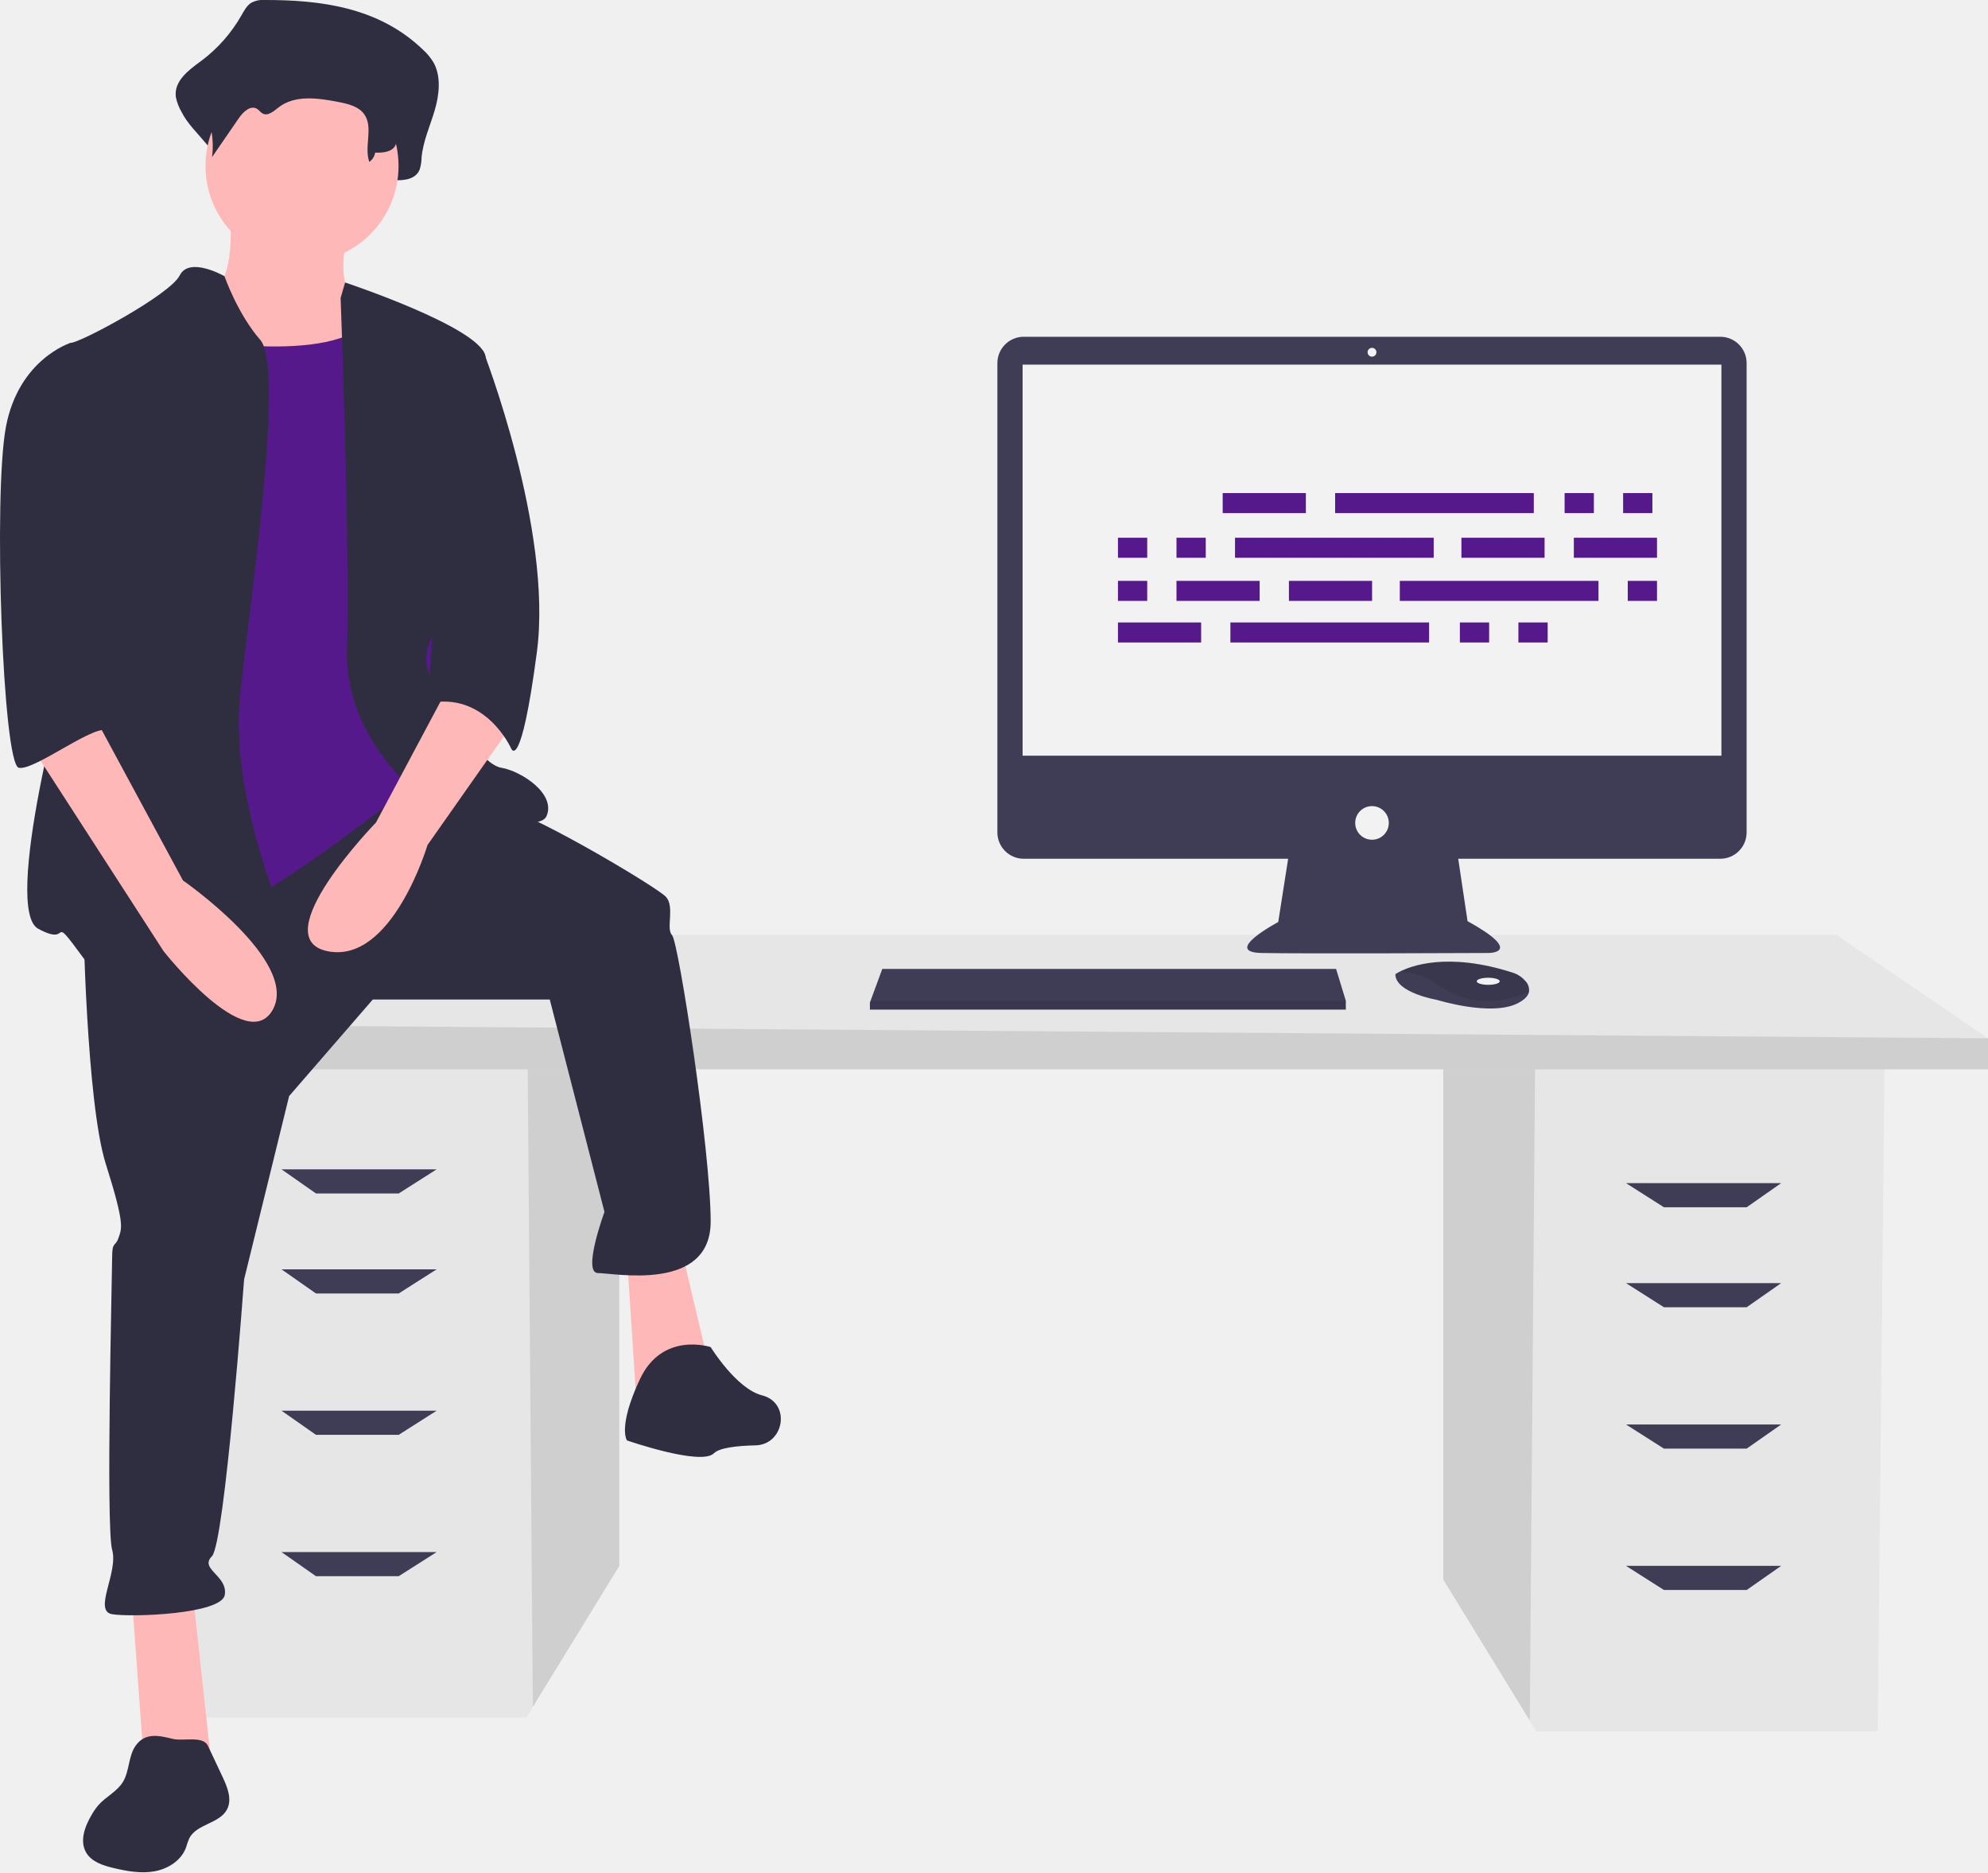
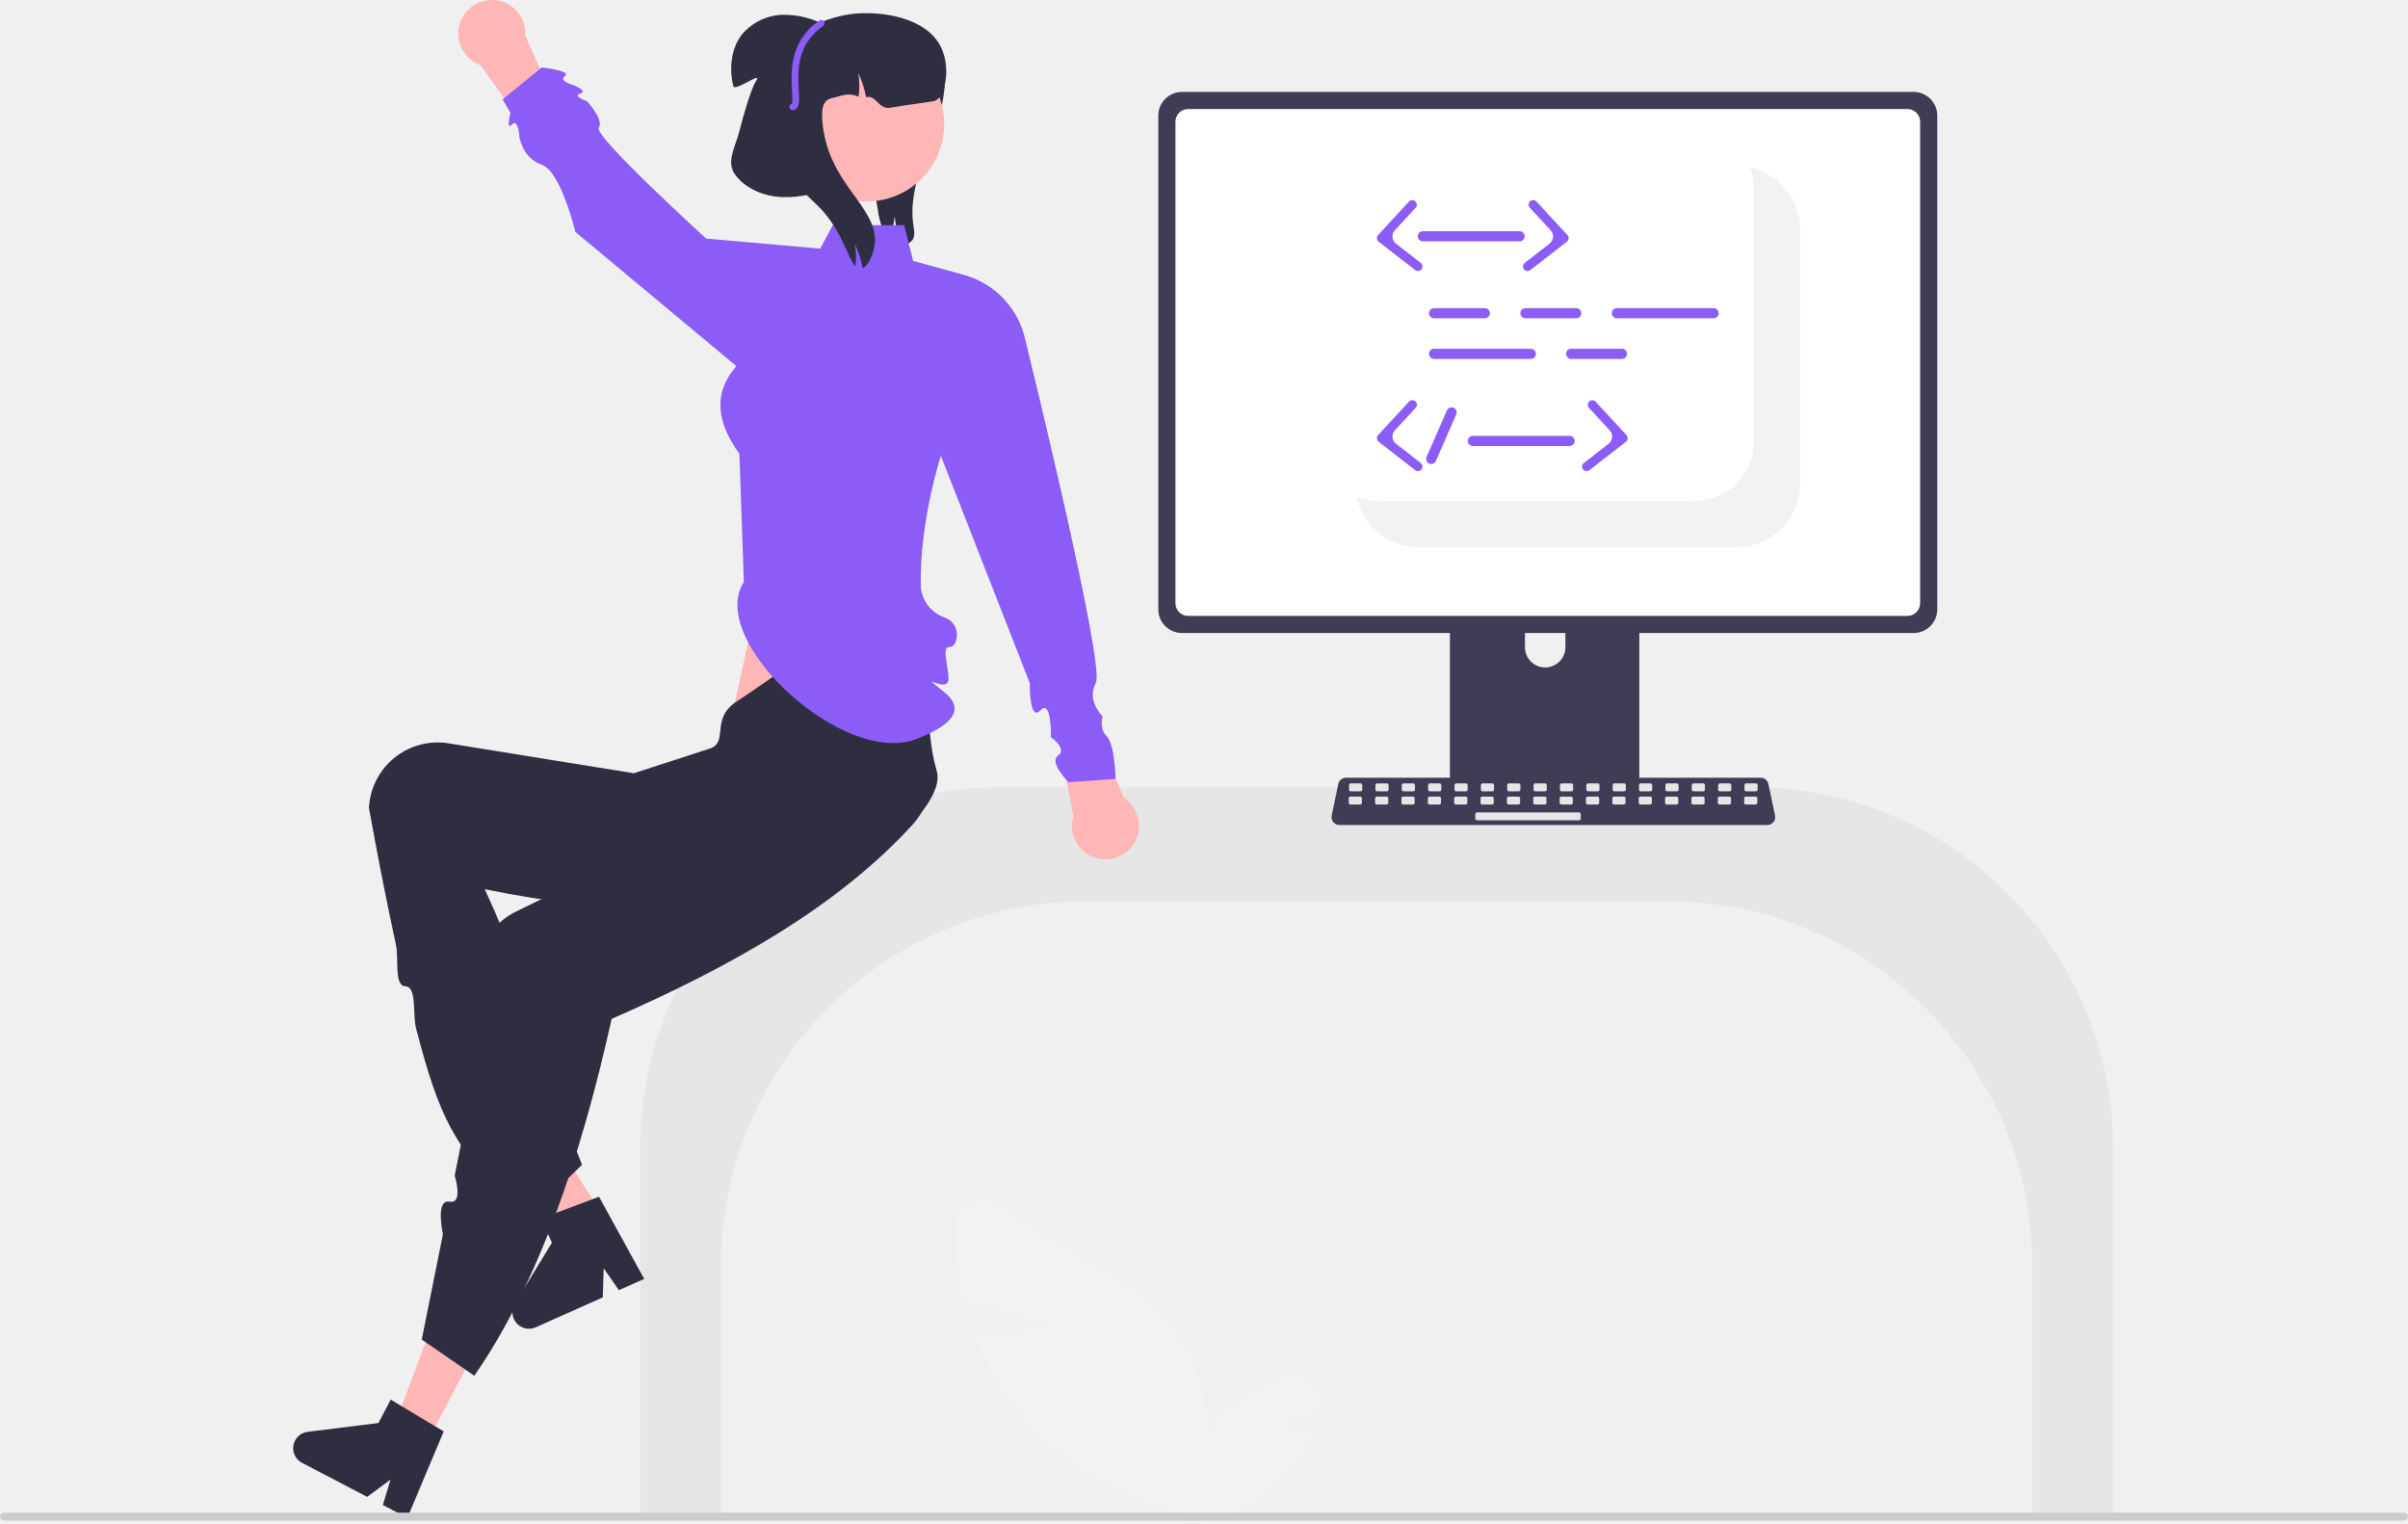
- <svg xmlns="http://www.w3.org/2000/svg" id="b52d7e2d-d80f-4111-b6ed-d15502ee1edd" width="711.188" height="669.683" data-name="Layer 1" viewBox="0 0 711.188 669.683">
-   <polygon fill="#e6e6e6" points="516.326 380.018 516.326 565.013 547.27 615.443 549.625 619.279 671.722 619.279 674.189 380.018 516.326 380.018" />
-   <polygon points="516.326 380.018 516.326 565.013 547.27 615.443 549.169 380.018 516.326 380.018" opacity=".1" />
-   <polygon fill="#e6e6e6" points="221.566 375.084 221.566 560.08 190.622 610.51 188.267 614.345 66.17 614.345 63.703 375.084 221.566 375.084" />
-   <polygon points="221.566 375.084 221.566 560.08 190.622 610.51 188.723 375.084 221.566 375.084" opacity=".1" />
-   <polygon fill="#e6e6e6" points="711.188 371.385 711.188 382.484 47.67 382.484 47.67 366.451 109.335 334.385 656.923 334.385 711.188 371.385" />
-   <polygon points="711.188 371.385 711.188 382.484 47.67 382.484 47.67 366.451 711.188 371.385" opacity=".1" />
-   <polygon fill="#3f3d56" points="142.635 426.883 113.035 426.883 100.702 418.25 156.201 418.25 142.635 426.883" />
-   <polygon fill="#3f3d56" points="142.635 462.649 113.035 462.649 100.702 454.016 156.201 454.016 142.635 462.649" />
-   <polygon fill="#3f3d56" points="142.635 513.215 113.035 513.215 100.702 504.581 156.201 504.581 142.635 513.215" />
-   <polygon fill="#3f3d56" points="142.635 563.78 113.035 563.78 100.702 555.147 156.201 555.147 142.635 563.78" />
-   <polygon fill="#3f3d56" points="595.257 431.816 624.857 431.816 637.19 423.183 581.691 423.183 595.257 431.816" />
-   <polygon fill="#3f3d56" points="595.257 467.582 624.857 467.582 637.19 458.949 581.691 458.949 595.257 467.582" />
-   <polygon fill="#3f3d56" points="595.257 518.148 624.857 518.148 637.19 509.515 581.691 509.515 595.257 518.148" />
-   <polygon fill="#3f3d56" points="595.257 568.713 624.857 568.713 637.19 560.08 581.691 560.08 595.257 568.713" />
-   <path fill="#3f3d56" d="M859.82,235.615H610.634a9.423,9.423,0,0,0-9.424,9.424V412.897a9.423,9.423,0,0,0,9.424,9.424h94.593l-3.544,22.626s-20.253,10.759-6.013,11.076,81.328,0,81.328,0,12.974,0-7.595-11.392l-3.334-22.31h93.75a9.423,9.423,0,0,0,9.424-9.424V245.039A9.423,9.423,0,0,0,859.82,235.615Z" transform="translate(-244.406 -115.1587)" />
-   <rect width="249.996" height="139.871" x="365.823" y="130.424" fill="#f2f2f2" />
-   <circle cx="490.821" cy="125.994" r="1.582" fill="#f2f2f2" />
-   <circle cx="490.821" cy="294.346" r="6.013" fill="#f2f2f2" />
-   <polygon fill="#3f3d56" points="481.452 357.952 481.452 361.117 311.202 361.117 311.202 358.585 311.436 357.952 315.632 346.56 477.971 346.56 481.452 357.952" />
-   <path fill="#3f3d56" d="M791.376,470.013c-.31,1.326-1.481,2.725-4.127,4.047-9.493,4.747-28.797-1.266-28.797-1.266s-14.873-2.532-14.873-9.177a11.866,11.866,0,0,1,1.304-.775c3.991-2.112,17.225-7.322,40.691.221a9.786,9.786,0,0,1,4.46,2.923A4.667,4.667,0,0,1,791.376,470.013Z" transform="translate(-244.406 -115.1587)" />
-   <path d="M791.376,470.013c-11.62,4.452-21.977,4.785-32.607-2.598a23.343,23.343,0,0,0-13.886-4.573c3.991-2.112,17.225-7.322,40.691.221a9.786,9.786,0,0,1,4.46,2.923A4.667,4.667,0,0,1,791.376,470.013Z" opacity=".1" transform="translate(-244.406 -115.1587)" />
-   <ellipse cx="532.4" cy="350.99" fill="#f2f2f2" rx="4.114" ry="1.266" />
-   <polygon points="481.452 357.952 481.452 361.117 311.202 361.117 311.202 358.585 311.436 357.952 481.452 357.952" opacity=".1" />
-   <path fill="#2f2e41" d="M339.068,115.159a8.554,8.554,0,0,0-4.961,1.108c-1.476,1.011-2.406,2.782-3.356,4.429a52.986,52.986,0,0,1-14.434,16.305c-4.289,3.142-9.742,7.06-9.008,12.853a17.372,17.372,0,0,0,2.091,5.426c3.957,7.987,14.754,14.159,13.692,23.273,3.931-6.581-1.327-9.835,2.604-16.416,1.872-3.134,5.124-6.672,7.951-4.704.946.659,1.568,1.841,2.553,2.419,2.351,1.38,4.853-1.258,6.934-3.126,7.177-6.443,17.383-4.755,26.314-2.747,4.216.948,8.847,2.191,11.34,6.221,3.277,5.298-3.113,11.02-4.728,17.01a3.264,3.264,0,0,0,3.503,4.062c2.68-.264,5.854-.481,6.013-1.657,3.372.12,7.503-.262,8.947-3.772a14.762,14.762,0,0,0,.693-4.293c.53-5.897,3.033-11.277,4.691-16.89s2.379-12.191-.419-17.167a19.864,19.864,0,0,0-3.666-4.456C379.94,117.67,359.063,115.136,339.068,115.159Z" transform="translate(-244.406 -115.1587)" />
-   <path fill="#ffb8b8" d="M326.544,190.064s3.453,28.778-9.209,31.081,11.511,41.441,11.511,41.441l57.557,6.907-13.814-46.045s-9.209-3.453-3.453-26.476S326.544,190.064,326.544,190.064Z" transform="translate(-244.406 -115.1587)" />
-   <polygon fill="#ffb8b8" points="47.028 569.318 51.633 632.631 75.806 632.631 68.9 569.318 47.028 569.318" />
-   <polygon fill="#ffb8b8" points="224.303 449.6 227.756 502.552 254.233 491.041 243.872 447.298 224.303 449.6" />
-   <path fill="#2f2e41" d="M274.167,442.738s1.151,66.766,8.058,88.637,5.756,23.023,4.605,26.476-2.302,1.151-2.302,6.907-2.302,96.695,0,104.753-6.907,21.872,0,23.023,39.139,0,40.29-6.907-9.209-9.209-4.605-13.814,11.511-98.998,11.511-98.998l16.116-65.615,29.93-34.534H441.082l19.569,75.975s-8.058,21.872-2.302,21.872,40.29,6.907,40.29-18.418S487.127,451.947,484.825,449.645s1.151-10.36-2.302-13.814-43.743-27.627-58.708-32.232S387.857,393.515,387.857,393.515Z" transform="translate(-244.406 -115.1587)" />
-   <path fill="#2f2e41" d="M498.639,596.991s-17.267-5.756-25.325,11.511-4.605,21.872-4.605,21.872,26.476,9.209,31.081,4.605c2.003-2.003,8.365-2.699,14.913-2.846,9.973-.224,12.626-14.333,3.207-17.619q-.421-.147-.853-.255C507.848,611.955,498.639,596.991,498.639,596.991Z" transform="translate(-244.406 -115.1587)" />
-   <circle cx="108.038" cy="59.365" r="34.534" fill="#ffb8b8" />
-   <path fill="#55198b" d="M307.55,235.534s56.406,11.511,70.219-6.907,19.569,51.801,19.569,51.801l6.907,73.673-10.36,40.29s-54.103,43.743-71.37,47.197-43.743,5.756-43.743,5.756,8.058-127.776,8.058-130.078S307.55,235.534,307.55,235.534Z" transform="translate(-244.406 -115.1587)" />
-   <path fill="#2f2e41" d="M324.704,213.945s-12.55-7.189-16.003-.282S273.016,237.836,269.562,237.836s6.907,95.544,2.302,107.056S245.389,440.436,258.051,447.343s3.453-6.907,16.116,10.36,74.824,17.267,78.277,10.36-27.627-58.708-21.872-107.056,14.965-115.114,6.907-124.323S324.704,213.945,324.704,213.945Z" transform="translate(-244.406 -115.1587)" />
-   <path fill="#2f2e41" d="M366.258,221.72l1.603-5.518s47.895,15.878,50.198,26.238,1.151,82.882-6.907,88.637-19.569,14.965-11.511,28.778,17.267,28.778,24.174,29.93,19.569,9.209,16.116,17.267-44.894-6.907-44.894-6.907-27.627-20.72-26.476-52.952S366.258,221.72,366.258,221.72Z" transform="translate(-244.406 -115.1587)" />
-   <path fill="#ffb8b8" d="M406.548,357.554l-27.627,51.801s-40.29,41.441-17.267,46.045,35.685-37.987,35.685-37.987l29.93-42.592Z" transform="translate(-244.406 -115.1587)" />
-   <path fill="#2f2e41" d="M340.75,124.195a7.838,7.838,0,0,0-4.039.783,9.413,9.413,0,0,0-2.732,3.131,39.773,39.773,0,0,1-11.75,11.524c-3.491,2.221-7.93,4.99-7.333,9.084a11.359,11.359,0,0,0,1.702,3.835,30.163,30.163,0,0,1,3.665,18.801l9.6-13.954c1.524-2.215,4.171-4.715,6.472-3.324.77.466,1.276,1.301,2.078,1.71,1.914.975,3.95-.889,5.644-2.21,5.842-4.554,14.15-3.361,21.421-1.942,3.432.67,7.202,1.549,9.231,4.397,3.372,4.733-.149,11.572,1.819,17.04a5.023,5.023,0,0,0,2.079-3.317c2.745.085,6.107-.185,7.283-2.666a9.188,9.188,0,0,0,.564-3.034c.432-4.168,2.469-7.971,3.819-11.938s1.937-8.616-.341-12.133a14.681,14.681,0,0,0-2.984-3.149C374.022,125.97,357.027,124.178,340.75,124.195Z" transform="translate(-244.406 -115.1587)" />
-   <path fill="#2f2e41" d="M406.548,237.836l10.725,2.847s24.96,63.919,19.204,107.662-9.209,34.534-9.209,34.534-9.209-20.72-29.93-16.116Z" transform="translate(-244.406 -115.1587)" />
-   <path fill="#2f2e41" d="M293.029,739.422c-2.776,3.772-2.219,9.165-4.678,13.151-2.131,3.455-6.148,5.267-8.814,8.329a22.326,22.326,0,0,0-2.266,3.26c-2.473,4.143-4.483,9.452-2.048,13.616,1.959,3.35,6.078,4.66,9.855,5.552,4.774,1.128,9.734,2.031,14.564,1.169s9.549-3.819,11.271-8.412a32.5,32.5,0,0,1,1.205-3.401c2.617-5.153,10.827-5.209,13.506-10.33,1.875-3.584.151-7.916-1.571-11.576l-5.261-11.177c-1.746-3.709-8.824-1.576-12.513-2.465C301.465,735.978,296.491,734.701,293.029,739.422Z" transform="translate(-244.406 -115.1587)" />
-   <path fill="#ffb8b8" d="M254.598,380.577l48.348,74.824s29.93,37.987,39.139,20.72-32.232-46.045-32.232-46.045L278.772,372.519Z" transform="translate(-244.406 -115.1587)" />
-   <path fill="#2f2e41" d="M278.772,240.138,269.562,237.836s-18.418,5.756-23.023,29.93-1.151,120.869,4.605,122.02,28.427-16.837,32.056-13.023-7.882-15.756-4.429-26.116S278.772,240.138,278.772,240.138Z" transform="translate(-244.406 -115.1587)" />
-   <g id="f3c2397c-d780-4cc6-97d8-1503d8277a2c" data-name="Group 13">
-     <rect id="ad41612f-86f7-46b2-a964-3a5da7bcf3cf" width="29.752" height="7.163" x="437.407" y="176.363" fill="#55198b" data-name="Rectangle 55" />
-     <rect id="b9a0b375-cc2a-4c59-8850-661af54e4f62" width="10.468" height="7.163" x="559.722" y="176.363" fill="#55198b" data-name="Rectangle 56" />
-     <rect id="e174c2ab-9bc5-41ec-b37c-b06fbf8a9878" width="10.468" height="7.163" x="580.659" y="176.363" fill="#55198b" data-name="Rectangle 57" />
-     <rect id="ba2479ac-4c7d-43b4-a028-73b1e20e4002" width="71.075" height="7.163" x="477.628" y="176.363" fill="#55198b" data-name="Rectangle 58" />
-     <rect id="ac60ef86-00f2-480b-8171-28b6fdfc1958" width="29.752" height="7.163" x="399.941" y="222.644" fill="#55198b" data-name="Rectangle 59" />
-     <rect id="b3d8298d-cd65-487a-8b19-4cee946356e7" width="10.468" height="7.163" x="522.256" y="222.644" fill="#55198b" data-name="Rectangle 60" />
-     <rect id="ed27f15f-f0c4-4569-8330-a6688f8e356c" width="10.468" height="7.163" x="543.193" y="222.644" fill="#55198b" data-name="Rectangle 61" />
-     <rect id="f685c005-adaf-4d60-acda-005b037d82a6" width="71.075" height="7.163" x="440.162" y="222.644" fill="#55198b" data-name="Rectangle 62" />
-     <rect id="eca7c7fc-83f8-48ca-a588-6606db47af3f" width="29.752" height="7.163" x="522.807" y="192.341" fill="#55198b" data-name="Rectangle 63" />
-     <rect id="a71b5b2f-f8b9-481d-a301-5e3357e5fe42" width="29.752" height="7.163" x="563.028" y="192.341" fill="#55198b" data-name="Rectangle 64" />
-     <rect id="abb3a25a-f854-41fc-8391-e6ad9fbe2417" width="10.468" height="7.163" x="399.941" y="192.341" fill="#55198b" data-name="Rectangle 66" />
-     <rect id="add2b425-b775-4eb5-9c25-8c4c14f957c9" width="10.468" height="7.163" x="420.878" y="192.341" fill="#55198b" data-name="Rectangle 67" />
-     <rect id="b7159612-3b84-4b0b-a885-612eaab04c06" width="71.075" height="7.163" x="441.815" y="192.341" fill="#55198b" data-name="Rectangle 68" />
-     <rect id="edfc7301-4de5-47dc-80e2-1ae2da982d6d" width="29.752" height="7.163" x="461.099" y="207.768" fill="#55198b" data-name="Rectangle 69" />
-     <rect id="e1009f91-6275-4375-80fa-0d778e331fdc" width="29.752" height="7.163" x="420.878" y="207.768" fill="#55198b" data-name="Rectangle 70" />
-     <rect id="a060fb9f-1f1a-4862-9a69-16dd49199e18" width="10.468" height="7.163" x="399.941" y="207.768" fill="#55198b" data-name="Rectangle 71" />
-     <rect id="b6754d5f-104f-449c-b9a9-cf9ac82bf5fe" width="10.468" height="7.163" x="582.312" y="207.768" fill="#55198b" data-name="Rectangle 73" />
-     <rect id="e6ed1ccd-2cfd-450f-a339-07df3a1ee6bb" width="71.075" height="7.163" x="500.768" y="207.768" fill="#55198b" data-name="Rectangle 74" />
-   </g>
+ <svg xmlns="http://www.w3.org/2000/svg" data-name="Layer 1" width="717.67" height="453.964" viewBox="0 0 717.67 453.964">
+   <path d="M527.601,309.438a3.827,3.827,0,0,1-4.314,1.257,5.829,5.829,0,0,1-.679-.248,28.826,28.826,0,0,0-.367-7.989,21.362,21.362,0,0,1-1.64,6.57,8.911,8.911,0,0,1-1.76-2.513,22.425,22.425,0,0,1-1.603-6.046c-1.204-7.088-2.393-14.462-.428-21.389,2.879-10.119,11.957-17.393,15.749-27.211l1.868-1.677c3.198,5.445,3.339,12.212,2.036,18.387-1.297,6.187-3.909,11.994-5.975,17.96s-3.613,12.313-2.655,18.556C528.054,306.566,528.39,308.181,527.601,309.438Z" transform="translate(-255.6148 -237.9612)" fill="#2f2e41" />
+   <polygon points="230.469 157.098 218.295 212.779 271.469 230.098 263.65 157.098 230.469 157.098" fill="#ffb6b6" />
+   <path d="M861.314,690.559h24.096V580.09A107.653,107.653,0,0,0,777.879,472.559H553.94A107.653,107.653,0,0,0,446.41,580.09V690.559h24.096V615.09A108.654,108.654,0,0,1,579.036,506.559H752.783A108.654,108.654,0,0,1,861.314,615.09Z" transform="translate(-255.6148 -237.9612)" fill="#e6e6e6" />
+   <path d="M568.509,632.767l-25.68-7.775a88.484,88.484,0,0,1-2.509-20.963,8.399,8.399,0,0,1,13.815-6.355c13.773,11.814,33.948,18.118,46.968,31.58a52.073,52.073,0,0,1,13.888,42.946l5.621,18.181a87.259,87.259,0,0,1-63.977-35.285,84.287,84.287,0,0,1-10.122-18.565C557.405,635.296,568.509,632.767,568.509,632.767Z" transform="translate(-255.6148 -237.9612)" fill="#f2f2f2" />
+   <path d="M635.438,662.54l13.098-3.966q.025-.104.05-.209a8.409,8.409,0,0,0-12.483-9.094c-5.946,3.532-12.548,6.573-17.289,11.476a26.559,26.559,0,0,0-7.083,21.904l-2.867,9.273a44.505,44.505,0,0,0,32.63-17.996,42.989,42.989,0,0,0,5.162-9.469C641.101,663.83,635.438,662.54,635.438,662.54Z" transform="translate(-255.6148 -237.9612)" fill="#f2f2f2" />
+   <path d="M741.463,391.091H690.458a2.721,2.721,0,0,0-2.717,2.724v80.574h56.447V393.815A2.723,2.723,0,0,0,741.463,391.091Zm-25.331,45.781a6.051,6.051,0,0,1-6.023-6.023v-9.293a6.023,6.023,0,0,1,12.046,0v9.293a6.051,6.051,0,0,1-6.023,6.023Z" transform="translate(-255.6148 -237.9612)" fill="#3f3d56" />
+   <path d="M825.924,265.347H607.895a7.078,7.078,0,0,0-7.066,7.066V419.54a7.073,7.073,0,0,0,7.066,7.066h218.029a7.073,7.073,0,0,0,7.066-7.066V272.413A7.078,7.078,0,0,0,825.924,265.347Z" transform="translate(-255.6148 -237.9612)" fill="#3f3d56" />
+   <path d="M824.104,270.45H609.717a3.787,3.787,0,0,0-3.779,3.787V417.718a3.786,3.786,0,0,0,3.779,3.779H824.104a3.786,3.786,0,0,0,3.779-3.779V274.237A3.787,3.787,0,0,0,824.104,270.45Z" transform="translate(-255.6148 -237.9612)" fill="#fff" />
+   <path d="M687.565,471.812v7.774a1.523,1.523,0,0,0,1.52,1.52h53.758a1.527,1.527,0,0,0,1.52-1.52V471.812Z" transform="translate(-255.6148 -237.9612)" fill="#3f3d56" />
+   <path d="M782.345,483.811H654.796a2.346,2.346,0,0,1-2.296-2.83l1.979-9.4a2.356,2.356,0,0,1,2.296-1.863H780.366a2.356,2.356,0,0,1,2.296,1.863l1.979,9.4a2.346,2.346,0,0,1-2.296,2.83Z" transform="translate(-255.6148 -237.9612)" fill="#3f3d56" />
+   <rect x="402.066" y="233.45" width="3.928" height="2.357" rx="0.488" fill="#e6e6e6" />
+   <rect x="409.923" y="233.45" width="3.928" height="2.357" rx="0.488" fill="#e6e6e6" />
+   <rect x="417.779" y="233.45" width="3.928" height="2.357" rx="0.488" fill="#e6e6e6" />
+   <rect x="425.636" y="233.45" width="3.928" height="2.357" rx="0.488" fill="#e6e6e6" />
+   <rect x="433.493" y="233.45" width="3.928" height="2.357" rx="0.488" fill="#e6e6e6" />
+   <rect x="441.35" y="233.45" width="3.928" height="2.357" rx="0.488" fill="#e6e6e6" />
+   <rect x="449.207" y="233.45" width="3.928" height="2.357" rx="0.488" fill="#e6e6e6" />
+   <rect x="457.063" y="233.45" width="3.928" height="2.357" rx="0.488" fill="#e6e6e6" />
+   <rect x="464.92" y="233.45" width="3.928" height="2.357" rx="0.488" fill="#e6e6e6" />
+   <rect x="472.777" y="233.45" width="3.928" height="2.357" rx="0.488" fill="#e6e6e6" />
+   <rect x="480.634" y="233.45" width="3.928" height="2.357" rx="0.488" fill="#e6e6e6" />
+   <rect x="488.49" y="233.45" width="3.928" height="2.357" rx="0.488" fill="#e6e6e6" />
+   <rect x="496.347" y="233.45" width="3.928" height="2.357" rx="0.488" fill="#e6e6e6" />
+   <rect x="504.204" y="233.45" width="3.928" height="2.357" rx="0.488" fill="#e6e6e6" />
+   <rect x="512.061" y="233.45" width="3.928" height="2.357" rx="0.488" fill="#e6e6e6" />
+   <rect x="519.917" y="233.45" width="3.928" height="2.357" rx="0.488" fill="#e6e6e6" />
+   <rect x="401.973" y="237.378" width="3.928" height="2.357" rx="0.488" fill="#e6e6e6" />
+   <rect x="409.83" y="237.378" width="3.928" height="2.357" rx="0.488" fill="#e6e6e6" />
+   <rect x="417.687" y="237.378" width="3.928" height="2.357" rx="0.488" fill="#e6e6e6" />
+   <rect x="425.543" y="237.378" width="3.928" height="2.357" rx="0.488" fill="#e6e6e6" />
+   <rect x="433.4" y="237.378" width="3.928" height="2.357" rx="0.488" fill="#e6e6e6" />
+   <rect x="441.257" y="237.378" width="3.928" height="2.357" rx="0.488" fill="#e6e6e6" />
+   <rect x="449.114" y="237.378" width="3.928" height="2.357" rx="0.488" fill="#e6e6e6" />
+   <rect x="456.97" y="237.378" width="3.928" height="2.357" rx="0.488" fill="#e6e6e6" />
+   <rect x="464.827" y="237.378" width="3.928" height="2.357" rx="0.488" fill="#e6e6e6" />
+   <rect x="472.684" y="237.378" width="3.928" height="2.357" rx="0.488" fill="#e6e6e6" />
+   <rect x="480.541" y="237.378" width="3.928" height="2.357" rx="0.488" fill="#e6e6e6" />
+   <rect x="488.398" y="237.378" width="3.928" height="2.357" rx="0.488" fill="#e6e6e6" />
+   <rect x="496.254" y="237.378" width="3.928" height="2.357" rx="0.488" fill="#e6e6e6" />
+   <rect x="504.111" y="237.378" width="3.928" height="2.357" rx="0.488" fill="#e6e6e6" />
+   <rect x="511.968" y="237.378" width="3.928" height="2.357" rx="0.488" fill="#e6e6e6" />
+   <rect x="519.825" y="237.378" width="3.928" height="2.357" rx="0.488" fill="#e6e6e6" />
+   <rect x="439.686" y="242.092" width="31.427" height="2.357" rx="0.488" fill="#e6e6e6" />
+   <path d="M792.138,306.469v75.52a19.073,19.073,0,0,1-19.07,19.07h-94.52a19.081,19.081,0,0,1-17.51-11.49,17.984,17.984,0,0,1-1.13-3.51,17.367,17.367,0,0,0,6.3,1.17h94.52a17.605,17.605,0,0,0,17.58-17.58v-75.52a17.368,17.368,0,0,0-1.17-6.3,17.988,17.988,0,0,1,3.51,1.13A19.081,19.081,0,0,1,792.138,306.469Z" transform="translate(-255.6148 -237.9612)" fill="#f2f2f2" />
+   <polygon points="183.897 368.973 174.522 374.778 146.903 340.828 160.739 332.262 183.897 368.973" fill="#ffb6b6" />
+   <path d="M447.605,619.06l-7.541,3.367-4.524-6.519-.269,8.659-20.001,8.929a4.924,4.924,0,0,1-6.214-7.056l11.048-18.162-3.213-7.198,17.248-6.497Z" transform="translate(-255.6148 -237.9612)" fill="#2f2e41" />
+   <path d="M413.25,600.403l15.834-15.344c-11.764-29.029-12.704-47.022-29.012-82.131,38.693,7.914,66.356,7.433,98.356.337,10.833-2.365,38.786-23.956,36.487-35.027q-.161-.776-.381-1.538c-3.435-11.711-1.016-29.646-8.451-42.642-13.755-5.186-34.653,12.326-51,23-7.883,5.147-2.112,12.161-8,14l-22.569,7.326-55.373-8.943a20.511,20.511,0,0,0-23.376,17.359q-.141.902-.204,1.813c2.548,14.103,5.204,27.837,8.063,40.873.923,4.208-.635,12.275,2.836,12.395s2.073,8.464,3.154,12.543C386.269,569.54,390.477,581.694,413.25,600.403Z" transform="translate(-255.6148 -237.9612)" fill="#2f2e41" />
+   <polygon points="127.329 429.745 117.562 424.647 133.015 383.711 147.43 391.235 127.329 429.745" fill="#ffb6b6" />
+   <path d="M381.316,637.145l15.661,10.783c19.195-27.76,31.658-64.854,40.939-106.36,36.139-15.765,67.761-33.801,89.796-57.993a20.915,20.915,0,0,0-1.209-29.095q-.578-.542-1.196-1.039c-9.545-7.603-30.743-3.228-44.292-9.583l-24.204,33.5,2.782,7.803-8.42,4.099-7.109,3.461-8.138,3.962L409.248,509.669a20.484,20.484,0,0,0-9.089,27.629q.404.818.878,1.6l-9.908,49.36s2.726,8.593-1.563,7.789-1.952,9.725-1.952,9.725Z" transform="translate(-255.6148 -237.9612)" fill="#2f2e41" />
+   <path d="M377.029,690.267l-7.321-3.821,2.301-7.594-6.955,5.165-19.418-10.135a4.924,4.924,0,0,1,1.673-9.252l21.096-2.616,3.647-6.988,15.802,9.486Z" transform="translate(-255.6148 -237.9612)" fill="#2f2e41" />
+   <path d="M590.506,475.665l-11.423-27.606-9,5,5.435,28.082a10.001,10.001,0,1,0,14.988-5.476Z" transform="translate(-255.6148 -237.9612)" fill="#ffb6b6" />
+   <path d="M398.823,257.368l17.381,24.3,7.633-6.909L412.18,248.638a10.001,10.001,0,1,0-13.357,8.73Z" transform="translate(-255.6148 -237.9612)" fill="#ffb6b6" />
+   <path d="M477.312,411.382c-11.274,17.486,30.028,55.586,51.772,46.677,3.807-1.56,16.904-6.713,7.952-13.856s1.038.851,1.274-3.799c.158-3.109-2.249-9.929.262-9.637s3.953-6.971-1.517-8.822a10.618,10.618,0,0,1-7-9c-.523-19.167,5.968-39.177,5.968-39.177l26.498,67.735s-.196,11.719,3.183,8.137,3.133,8.009,3.133,8.009,5.025,3.507,2.135,5.458,3.111,7.952,3.111,7.952l14-1s-.219-10.4-2.61-12.7-1.216-5.919-1.216-5.919-4.928-4.584-2.051-9.983-20.951-101.961-20.951-101.961a25.72,25.72,0,0,0-18.366-19.62l-15.121-4.163-2.685-10.653H503.792l-3.709,7-34-3s-33.643-30.61-32-33-3.573-7.986-3.573-7.986-4.454-1.458-1.941-2.236-2.237-2.578-2.237-2.578-4.4-1.156-2.325-2.678-6.925-2.522-6.925-2.522l-11.677,9.528,2.36,4.002s-1.439,5.449.439,3.46,2.232,3.784,2.232,3.784.959,6.322,6.646,8.227,10,20,10,20l48,40c-7.311,8.391-5.571,17.166.906,26.142Z" transform="translate(-255.6148 -237.9612)" fill="#8b5cf6" />
+   <circle cx="258.343" cy="36.964" r="23.056" fill="#ffb6b6" />
+   <path d="M534.083,268.059c-.59.17-9.25,1.3-13,2-3.68.69-4.32-4-7.33-3.12a.127.127,0,0,0-.01-.06,28.344,28.344,0,0,0-2.37-7.17,21.178,21.178,0,0,1,.17,6.6.984.984,0,0,1-.02.17c-.01.1-.03.19-.04.29-3.18-1.4-5.2-.15-7.4.29-2.46.49-4.38,1.57-3,10,2.83,17.34,17.55,23.53,15,35-.5,2.27-1.76,5.11-3.34,5.82a28.344,28.344,0,0,0-2.37-7.17,21.178,21.178,0,0,1,.17,6.6c-2.45-2.65-4.22-11.91-12.46-19.25-2.03-1.8-12.2-12.48-13.42-15a32.136,32.136,0,0,1,.54,6.11,29.416,29.416,0,0,1-.28,4.1,1.151,1.151,0,0,1-.03.26c-.01.16-.04.3-.06.45-.02.17-.05.33-.08.5-3.33-.48-6.28-1.06-7.67-2.42-6.76-6.58,1.49-19.4,6-31,6.45-16.61,25.18-18.82,27-19,8.02-.81,21.57.91,26,10C539.183,258.429,537.203,267.159,534.083,268.059Z" transform="translate(-255.6148 -237.9612)" fill="#2f2e41" />
+   <path d="M485.468,271.808l16.701-25.98a25.612,25.612,0,0,0-13.188-3.46,16.419,16.419,0,0,0-12.109,5.711c-3.411,4.239-3.996,10.232-2.718,15.521C474.595,265.427,483,259,481,262c-1.642,2.349-4.327,12.222-5,15-1.084,4.472-4.063,9.062-1.409,12.821,3.139,4.444,8.74,6.654,14.177,6.878s10.788-1.282,15.954-2.989Z" transform="translate(-255.6148 -237.9612)" fill="#2f2e41" />
+   <path d="M491.886,270.783a1,1,0,0,1-.273-1.962c.262-.433.155-2.253.068-3.725-.325-5.524-.87-14.769,8.106-21.01a1.0 1,0,0,1,1.142,1.642c-8.055,5.601-7.571,13.815-7.251,19.25.183,3.107.315,5.352-1.57,5.779A.994.994,0,0,1,491.886,270.783Z" transform="translate(-255.6148 -237.9612)" fill="#8b5cf6" />
+   <path d="M255.615,689.912a1.186,1.186,0,0,0,1.183,1.19H972.095a1.19,1.19,0,0,0,0-2.38h-715.29a1.186,1.186,0,0,0-1.19,1.183Z" transform="translate(-255.6148 -237.9612)" fill="#ccc" />
+   <path d="M698.15,332.811H683.017a1.513,1.513,0,0,1,0-3.026h15.132a1.513,1.513,0,0,1,0,3.026Z" transform="translate(-255.6148 -237.9612)" fill="#8b5cf6" />
+   <path d="M725.387,332.811H710.255a1.513,1.513,0,1,1,0-3.026h15.132a1.513,1.513,0,1,1,0,3.026Z" transform="translate(-255.6148 -237.9612)" fill="#8b5cf6" />
+   <path d="M739.006,344.916H723.874a1.513,1.513,0,1,1,0-3.026h15.132a1.513,1.513,0,1,1,0,3.026Z" transform="translate(-255.6148 -237.9612)" fill="#8b5cf6" />
+   <path d="M711.852,344.916H683.017a1.513,1.513,0,0,1,0-3.026H711.852a1.513,1.513,0,0,1,0,3.026Z" transform="translate(-255.6148 -237.9612)" fill="#8b5cf6" />
+   <path d="M766.327,332.811H737.493a1.513,1.513,0,0,1,0-3.026h28.834a1.513,1.513,0,1,1,0,3.026Z" transform="translate(-255.6148 -237.9612)" fill="#8b5cf6" />
+   <path d="M708.509,309.887H679.675a1.513,1.513,0,1,1,0-3.026h28.834a1.513,1.513,0,1,1,0,3.026Z" transform="translate(-255.6148 -237.9612)" fill="#8b5cf6" />
+   <path d="M710.88,318.727a1.355,1.355,0,0,1-.832-2.425l7.383-5.739a2.714,2.714,0,0,0,.328-3.984l-6.199-6.711a1.355,1.355,0,1,1,1.99-1.839l9.205,9.965a1.355,1.355,0,0,1-.163,1.99l-10.881,8.458A1.351,1.351,0,0,1,710.88,318.727Z" transform="translate(-255.6148 -237.9612)" fill="#8b5cf6" />
+   <path d="M678.216,318.727a1.355,1.355,0,0,0,.832-2.425l-7.383-5.739a2.714,2.714,0,0,1-.328-3.984l6.199-6.711a1.355,1.355,0,0,0-1.99-1.839l-9.205,9.965a1.355,1.355,0,0,0,.163,1.99l10.881,8.458A1.351,1.351,0,0,0,678.216,318.727Z" transform="translate(-255.6148 -237.9612)" fill="#8b5cf6" />
+   <path d="M723.416,370.867H694.581a1.513,1.513,0,0,1,0-3.026h28.834a1.513,1.513,0,0,1,0,3.026Z" transform="translate(-255.6148 -237.9612)" fill="#8b5cf6" />
+   <path d="M728.497,378.352a1.355,1.355,0,0,1-.832-2.425l7.383-5.739a2.714,2.714,0,0,0,.328-3.984l-6.199-6.711a1.355,1.355,0,0,1,1.99-1.839l9.205,9.965a1.355,1.355,0,0,1-.163,1.99l-10.881,8.458A1.351,1.351,0,0,1,728.497,378.352Z" transform="translate(-255.6148 -237.9612)" fill="#8b5cf6" />
+   <path d="M678.216,378.352a1.355,1.355,0,0,0,.832-2.425l-7.383-5.739a2.714,2.714,0,0,1-.328-3.984l6.199-6.711a1.355,1.355,0,1,0-1.99-1.839l-9.205,9.965a1.355,1.355,0,0,0,.163,1.99l10.881,8.458A1.351,1.351,0,0,0,678.216,378.352Z" transform="translate(-255.6148 -237.9612)" fill="#8b5cf6" />
+   <path d="M680.789,374.113l6.061-13.865a1.513,1.513,0,0,1,2.773,1.212l-6.061,13.865a1.513,1.513,0,1,1-2.773-1.212Z" transform="translate(-255.6148 -237.9612)" fill="#8b5cf6" />
</svg>
